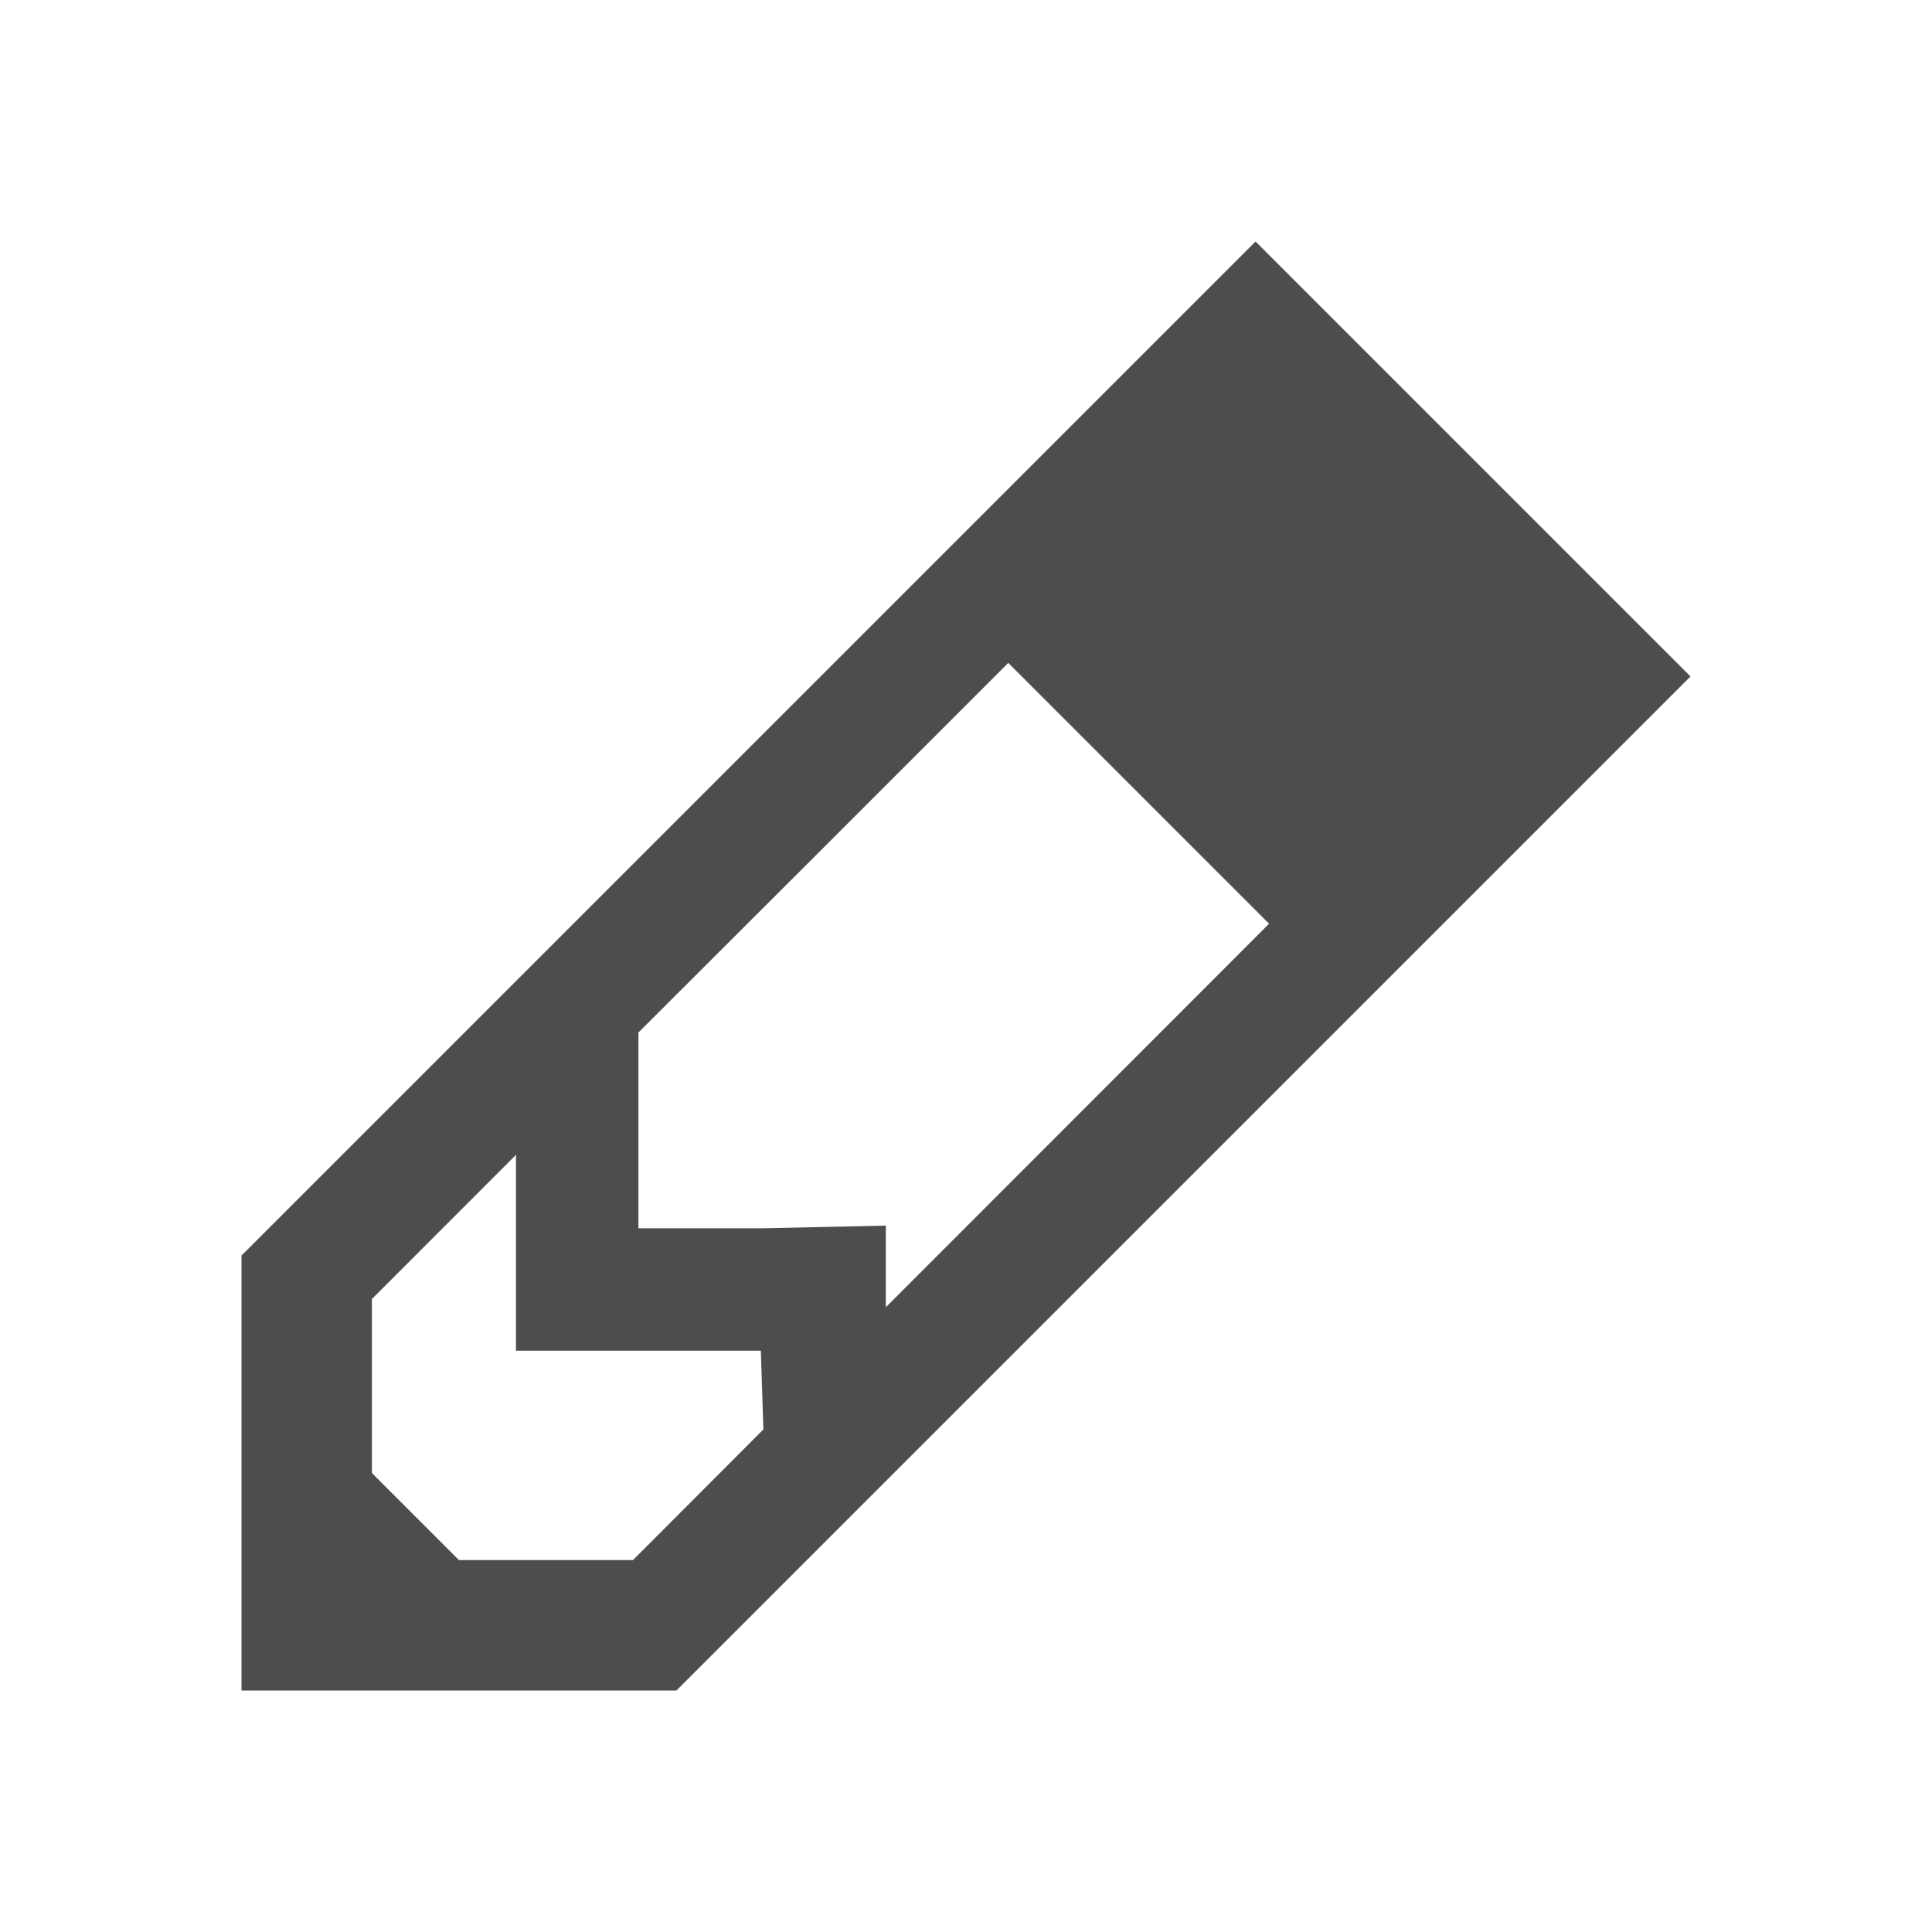
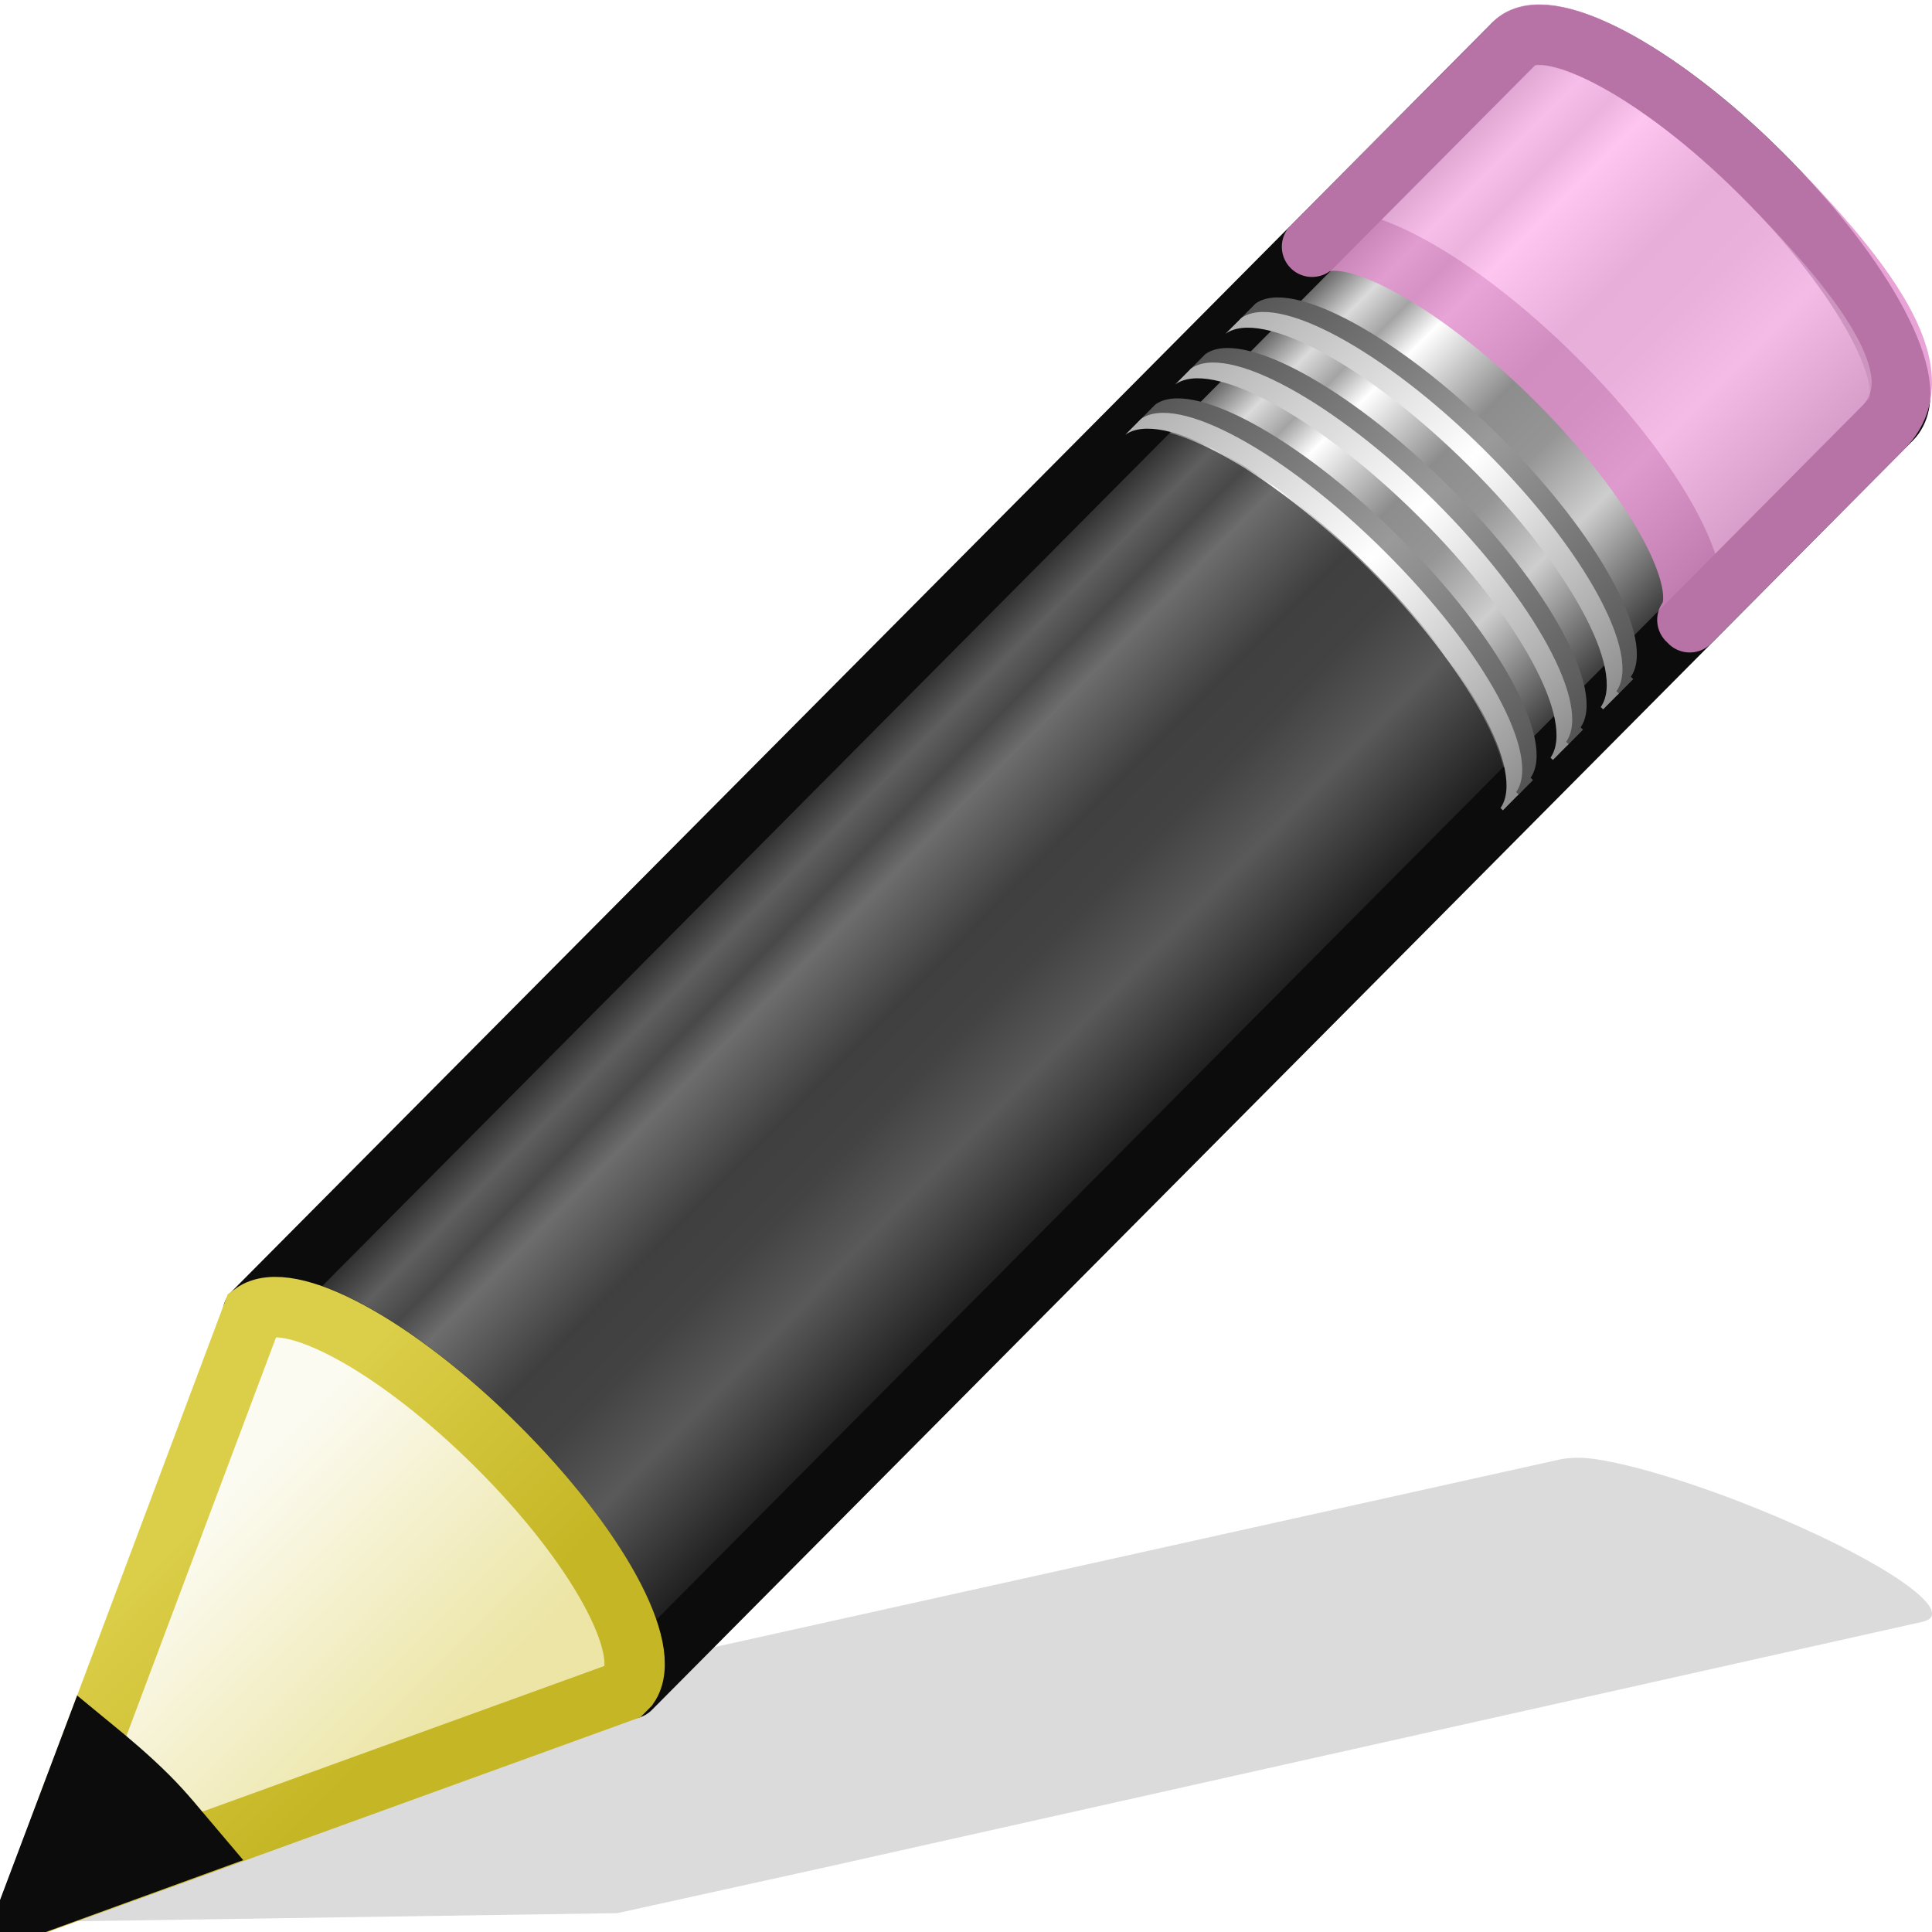
- <svg xmlns="http://www.w3.org/2000/svg" viewBox="0 0 16 16">
-   <defs id="defs3051">
-     <style type="text/css" id="current-color-scheme">
-       .ColorScheme-Text {
-         color:#4d4d4d;
-       }
-       </style>
+ <svg xmlns="http://www.w3.org/2000/svg" xmlns:xlink="http://www.w3.org/1999/xlink" version="1.1" width="16" height="16" id="svg8657">
+   <defs id="defs8659">
+     <linearGradient id="linearGradient3191-577">
+       <stop id="stop2613" style="stop-color:#dbce48;stop-opacity:1" offset="0" />
+       <stop id="stop2615" style="stop-color:#c5b625;stop-opacity:1" offset="1" />
+     </linearGradient>
+     <linearGradient x1="5.518" y1="37.372" x2="9.522" y2="41.392" id="linearGradient8655" xlink:href="#linearGradient3191-577" gradientUnits="userSpaceOnUse" gradientTransform="matrix(0.3763801,0.03615261,0.03669995,0.374874,-2.218281,-1.1331)" />
+     <linearGradient id="linearGradient3290-678">
+       <stop id="stop2607" style="stop-color:#ece5a5;stop-opacity:1" offset="0" />
+       <stop id="stop2609" style="stop-color:#fcfbf2;stop-opacity:1" offset="1" />
+     </linearGradient>
+     <linearGradient x1="9" y1="29.057" x2="9" y2="26.03" id="linearGradient8653" xlink:href="#linearGradient3290-678" gradientUnits="userSpaceOnUse" gradientTransform="matrix(0.4040235,-0.4056919,0.6073752,0.602268,-17.63669,0.462492)" />
+     <linearGradient id="linearGradient3223-699">
+       <stop id="stop2599" style="stop-color:#b1b1b1;stop-opacity:1" offset="0" />
+       <stop id="stop2601" style="stop-color:white;stop-opacity:1" offset="0.5" />
+       <stop id="stop2603" style="stop-color:#8f8f8f;stop-opacity:1" offset="1" />
+     </linearGradient>
+     <linearGradient x1="30.038" y1="24.99" x2="30.038" y2="30" id="linearGradient8651" xlink:href="#linearGradient3223-699" gradientUnits="userSpaceOnUse" gradientTransform="matrix(0.4040235,-0.4056919,0.6073752,0.6022679,-17.17737,-2.1969969e-4)" />
+     <linearGradient id="linearGradient3240-907">
+       <stop id="stop2591" style="stop-color:#565656;stop-opacity:1" offset="0" />
+       <stop id="stop2593" style="stop-color:#9a9a9a;stop-opacity:1" offset="0.5" />
+       <stop id="stop2595" style="stop-color:#545454;stop-opacity:1" offset="1" />
+     </linearGradient>
+     <linearGradient x1="30.038" y1="24.99" x2="30.038" y2="30" id="linearGradient8649" xlink:href="#linearGradient3240-907" gradientUnits="userSpaceOnUse" gradientTransform="matrix(0.4040235,-0.4056919,0.6073752,0.6022679,-17.06166,-0.1164056)" />
+     <linearGradient id="linearGradient3223-768">
+       <stop id="stop2583" style="stop-color:#b1b1b1;stop-opacity:1" offset="0" />
+       <stop id="stop2585" style="stop-color:white;stop-opacity:1" offset="0.5" />
+       <stop id="stop2587" style="stop-color:#8f8f8f;stop-opacity:1" offset="1" />
+     </linearGradient>
+     <linearGradient x1="30.038" y1="24.99" x2="30.038" y2="30" id="linearGradient8647" xlink:href="#linearGradient3223-768" gradientUnits="userSpaceOnUse" gradientTransform="matrix(0.4040235,-0.4056919,0.6073752,0.6022679,-17.58139,0.4054707)" />
+     <linearGradient id="linearGradient3240-686">
+       <stop id="stop2575" style="stop-color:#565656;stop-opacity:1" offset="0" />
+       <stop id="stop2577" style="stop-color:#9a9a9a;stop-opacity:1" offset="0.5" />
+       <stop id="stop2579" style="stop-color:#545454;stop-opacity:1" offset="1" />
+     </linearGradient>
+     <linearGradient x1="30.038" y1="24.99" x2="30.038" y2="30" id="linearGradient8645" xlink:href="#linearGradient3240-686" gradientUnits="userSpaceOnUse" gradientTransform="matrix(0.4040235,-0.4056919,0.6073752,0.6022679,-17.46568,0.2892868)" />
+     <linearGradient id="linearGradient3223-789">
+       <stop id="stop2567" style="stop-color:#b1b1b1;stop-opacity:1" offset="0" />
+       <stop id="stop2569" style="stop-color:white;stop-opacity:1" offset="0.5" />
+       <stop id="stop2571" style="stop-color:#8f8f8f;stop-opacity:1" offset="1" />
+     </linearGradient>
+     <linearGradient x1="30.038" y1="24.99" x2="30.038" y2="30" id="linearGradient8643" xlink:href="#linearGradient3223-789" gradientUnits="userSpaceOnUse" gradientTransform="matrix(0.4040235,-0.4056919,0.6073752,0.6022679,-17.98347,0.8092126)" />
+     <linearGradient id="linearGradient3240-279">
+       <stop id="stop2559" style="stop-color:#565656;stop-opacity:1" offset="0" />
+       <stop id="stop2561" style="stop-color:#9a9a9a;stop-opacity:1" offset="0.5" />
+       <stop id="stop2563" style="stop-color:#545454;stop-opacity:1" offset="1" />
+     </linearGradient>
+     <linearGradient x1="30.038" y1="24.99" x2="30.038" y2="30" id="linearGradient8641" xlink:href="#linearGradient3240-279" gradientUnits="userSpaceOnUse" gradientTransform="matrix(0.4040235,-0.4056919,0.6073752,0.6022679,-17.86776,0.6930272)" />
+     <linearGradient id="linearGradient3155-40">
+       <stop id="stop2541" style="stop-color:#181818;stop-opacity:1" offset="0" />
+       <stop id="stop2543" style="stop-color:#dbdbdb;stop-opacity:1" offset="0.135" />
+       <stop id="stop2545" style="stop-color:#a4a4a4;stop-opacity:1" offset="0.202" />
+       <stop id="stop2547" style="stop-color:white;stop-opacity:1" offset="0.27" />
+       <stop id="stop2549" style="stop-color:#8d8d8d;stop-opacity:1" offset="0.447" />
+       <stop id="stop2551" style="stop-color:#959595;stop-opacity:1" offset="0.571" />
+       <stop id="stop2553" style="stop-color:#cecece;stop-opacity:1" offset="0.72" />
+       <stop id="stop2555" style="stop-color:#181818;stop-opacity:1" offset="1" />
+     </linearGradient>
+     <linearGradient x1="23.576" y1="25.357" x2="23.576" y2="31.211" id="linearGradient8639" xlink:href="#linearGradient3155-40" gradientUnits="userSpaceOnUse" gradientTransform="matrix(0.415777,-0.4174938,0.518983,0.5146192,-15.74723,2.650367)" spreadMethod="pad" />
  </defs>
-   <path style="fill:currentColor;fill-opacity:1;stroke:none" d="M 10.398 2 L 5.287 7.111 L 2 10.398 L 2 14 L 5.602 14 L 14 5.602 L 10.398 2 z M 8.35 5.49 L 10.51 7.65 L 7.336 10.826 L 7.336 10.15 L 6.322 10.172 L 5.287 10.172 L 5.287 9.137 L 5.287 8.551 L 6.729 7.111 L 8.35 5.49 z M 4.273 9.564 L 4.273 11.186 L 5.309 11.186 L 6.301 11.186 L 6.322 11.838 L 5.242 12.92 L 3.801 12.92 L 3.08 12.199 L 3.08 10.758 L 4.273 9.564 z " class="ColorScheme-Text" />
+   <g id="layer1">
+     <path d="m 13.22,12.085 c -0.136,-0.021 -0.239,-0.012 -0.308,0.003 l -9.087,2.017 -1.672,0.372 -0.052,0.008 -1.939,1.433 4.95,-0.074 0.041,-0.009 1.683,-0.371 9.085,-2.033 c 0.273,-0.061 -0.177,-0.41 -1.01,-0.784 -0.625,-0.281 -1.284,-0.499 -1.691,-0.562 z" id="path2422" style="opacity:0.15;fill:#0c0c0c;fill-opacity:1;fill-rule:evenodd;stroke:none" />
+     <g transform="matrix(1.030012,0,0,1.032507,-0.016773,-0.5215254)" id="g8626">
+       <path d="m 2.049,11.037 c 0.287,-0.208 1.148,0.256 1.96,1.062 0.81,0.804 1.26,1.641 1.058,1.931 -7.708e-4,0.001 0.02,0.018 0.019,0.019 L 15.224,3.868 C 15.482,3.61 15.011,2.725 14.173,1.894 13.335,1.062 12.445,0.599 12.187,0.857 L 2.049,11.037 z" id="rect2383" style="fill:url(#linearGradient8639);fill-opacity:1;stroke:#0c0c0c;stroke-width:0.485;stroke-linecap:butt;stroke-linejoin:round;stroke-miterlimit:4;stroke-opacity:1;stroke-dasharray:none;stroke-dashoffset:0" />
+       <path d="m 10.565,2.484 c 0.287,-0.208 1.148,0.256 1.96,1.062 0.81,0.804 1.26,1.641 1.058,1.931 -7.69e-4,0.001 0.02,0.018 0.019,0.019 L 15.154,3.938 C 15.563,3.53 15.125,2.845 14.173,1.894 13.36,1.088 12.499,0.624 12.213,0.832 l -0.025,0.025 -1.622,1.627 z" id="rect3175" style="opacity:0.8;fill:#ffb6ed;fill-opacity:1;stroke:#e28ccd;stroke-width:0.485;stroke-linecap:butt;stroke-linejoin:round;stroke-miterlimit:4;stroke-opacity:1;stroke-dasharray:none;stroke-dashoffset:0" />
+       <path d="m 2.049,11.037 c 0.287,-0.208 1.148,0.256 1.96,1.062 0.81,0.804 1.26,1.641 1.058,1.931 -7.714e-4,0.001 0.02,0.018 0.019,0.019 l 6.982,-7.011 0.025,-0.025 c 7.9e-4,-0.001 -0.02,-0.018 -0.019,-0.019 C 12.277,6.704 11.827,5.867 11.016,5.063 10.204,4.258 9.343,3.793 9.056,4.001 l -0.025,0.025 -6.982,7.011 z" id="path3208" style="opacity:0.6;fill:#0c0c0c;fill-opacity:1;stroke:none" />
+       <path d="m 9.179,3.877 c 0.287,-0.208 1.148,0.256 1.96,1.062 0.81,0.804 1.26,1.641 1.058,1.931 -7.71e-4,0.001 0.02,0.018 0.019,0.019 l 0.126,-0.127 c 7.9e-4,-0.001 -0.02,-0.018 -0.019,-0.019 C 12.525,6.453 12.076,5.615 11.265,4.812 10.453,4.006 9.591,3.542 9.305,3.75 l -0.126,0.127 z" id="path3233" style="fill:url(#linearGradient8641);fill-opacity:1;stroke:none" />
+       <path d="m 9.063,3.993 c 0.287,-0.208 1.148,0.256 1.96,1.062 0.81,0.804 1.26,1.641 1.058,1.931 -7.71e-4,0.001 0.02,0.018 0.019,0.019 L 12.226,6.877 c 7.9e-4,-0.001 -0.02,-0.018 -0.019,-0.019 C 12.41,6.569 11.96,5.732 11.149,4.928 10.337,4.122 9.476,3.658 9.189,3.866 L 9.063,3.993 z" id="path3216" style="fill:url(#linearGradient8643);fill-opacity:1;stroke:none" />
+       <path d="m 9.581,3.473 c 0.287,-0.208 1.148,0.256 1.96,1.062 0.81,0.804 1.26,1.641 1.058,1.931 -7.73e-4,0.001 0.02,0.018 0.019,0.019 l 0.126,-0.127 c 7.91e-4,-0.001 -0.02,-0.018 -0.019,-0.019 C 12.927,6.049 12.478,5.212 11.667,4.408 10.855,3.603 9.993,3.138 9.707,3.346 L 9.581,3.473 z" id="path3248" style="fill:url(#linearGradient8645);fill-opacity:1;stroke:none" />
+       <path d="m 9.465,3.589 c 0.287,-0.208 1.148,0.256 1.96,1.062 0.81,0.804 1.26,1.641 1.058,1.931 -7.69e-4,0.001 0.02,0.018 0.019,0.019 l 0.126,-0.127 c 7.9e-4,-0.001 -0.02,-0.018 -0.019,-0.019 C 12.812,6.166 12.362,5.328 11.552,4.524 10.739,3.719 9.878,3.255 9.591,3.462 L 9.465,3.589 z" id="path3250" style="fill:url(#linearGradient8647);fill-opacity:1;stroke:none" />
+       <path d="M 9.985,3.067 C 10.271,2.86 11.133,3.324 11.945,4.129 c 0.81,0.804 1.26,1.641 1.058,1.931 -7.7e-4,0.001 0.02,0.018 0.019,0.019 L 13.148,5.952 c 7.92e-4,-0.001 -0.02,-0.018 -0.019,-0.019 C 13.331,5.644 12.882,4.806 12.071,4.002 11.259,3.197 10.397,2.733 10.111,2.94 L 9.985,3.067 z" id="path3256" style="fill:url(#linearGradient8649);fill-opacity:1;stroke:none" />
+       <path d="m 9.869,3.183 c 0.287,-0.208 1.148,0.256 1.96,1.062 0.81,0.804 1.26,1.641 1.058,1.931 -7.71e-4,0.001 0.02,0.018 0.019,0.019 l 0.126,-0.127 c 7.89e-4,-0.001 -0.02,-0.018 -0.019,-0.019 C 13.216,5.76 12.766,4.922 11.956,4.119 11.143,3.313 10.282,2.849 9.995,3.057 L 9.869,3.183 z" id="path3258" style="fill:url(#linearGradient8651);fill-opacity:1;stroke:none" />
+       <path d="m 0.26,15.794 4.772,-1.725 0.039,-0.039 C 5.274,13.74 4.819,12.902 4.008,12.099 3.196,11.293 2.335,10.831 2.049,11.039 L 0.26,15.794 z" id="path3270" style="fill:url(#linearGradient8653);fill-opacity:1;fill-rule:evenodd;stroke:url(#linearGradient8655);stroke-width:0.485;stroke-linecap:butt;stroke-linejoin:miter;stroke-miterlimit:4;stroke-opacity:1;stroke-dasharray:none" />
+       <path d="M 0.744,14.506 0.259,15.789 1.561,15.316 C 1.447,15.182 1.341,15.048 1.206,14.914 1.051,14.76 0.899,14.633 0.744,14.506 z" id="path3281" style="fill:#0c0c0c;fill-opacity:1;fill-rule:evenodd;stroke:#0c0c0c;stroke-width:0.485;stroke-linecap:butt;stroke-linejoin:miter;stroke-miterlimit:4;stroke-opacity:1;stroke-dasharray:none" />
+     </g>
+   </g>
</svg>
